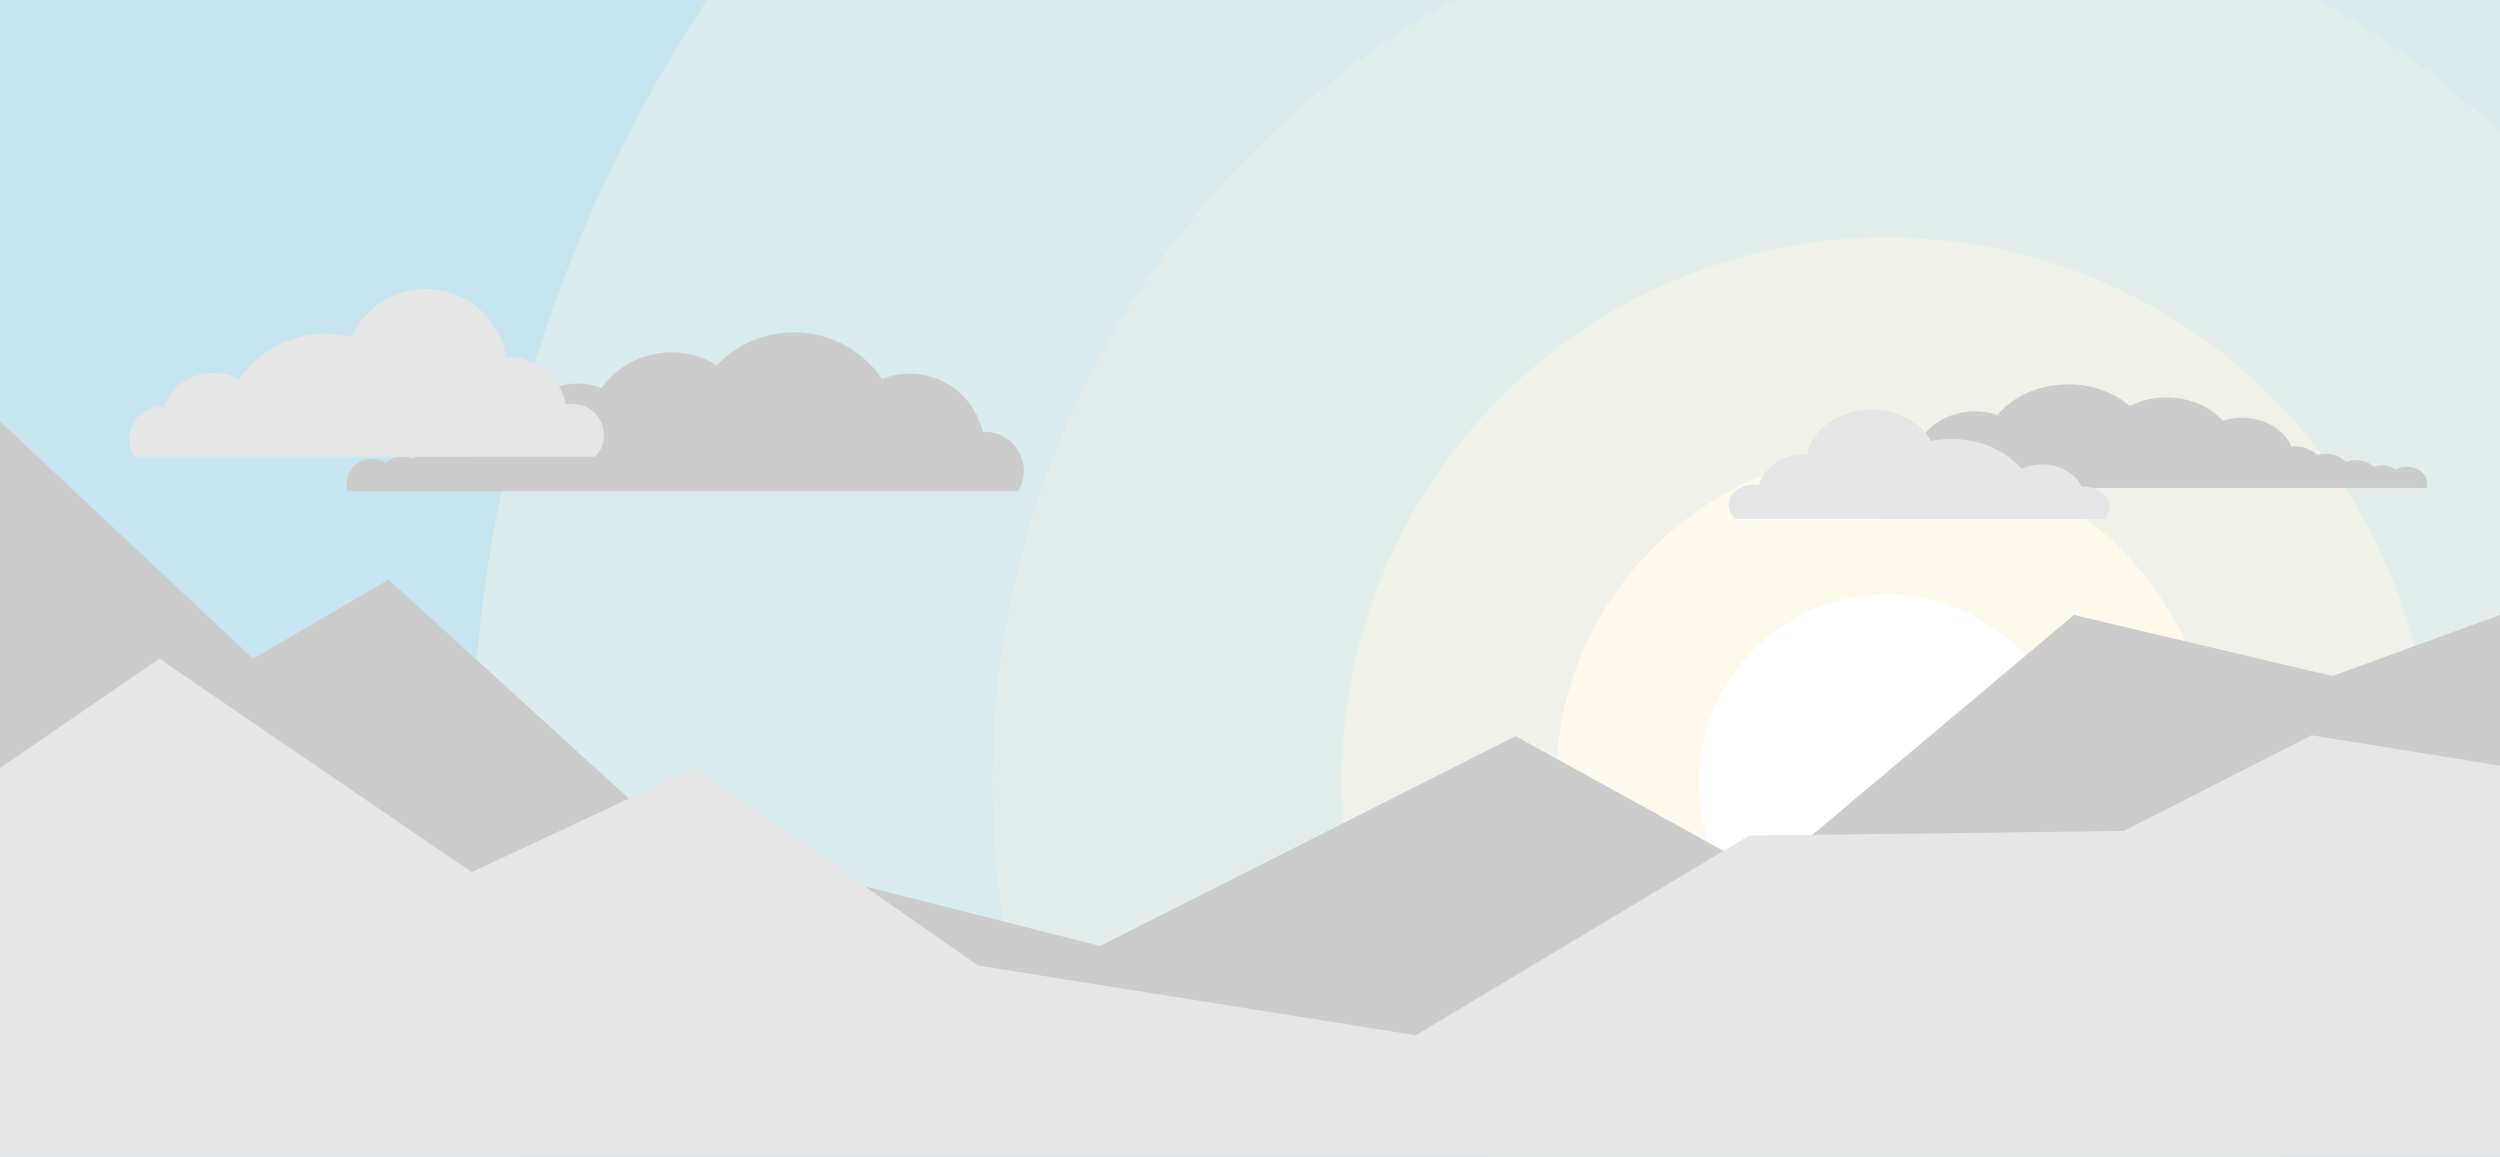
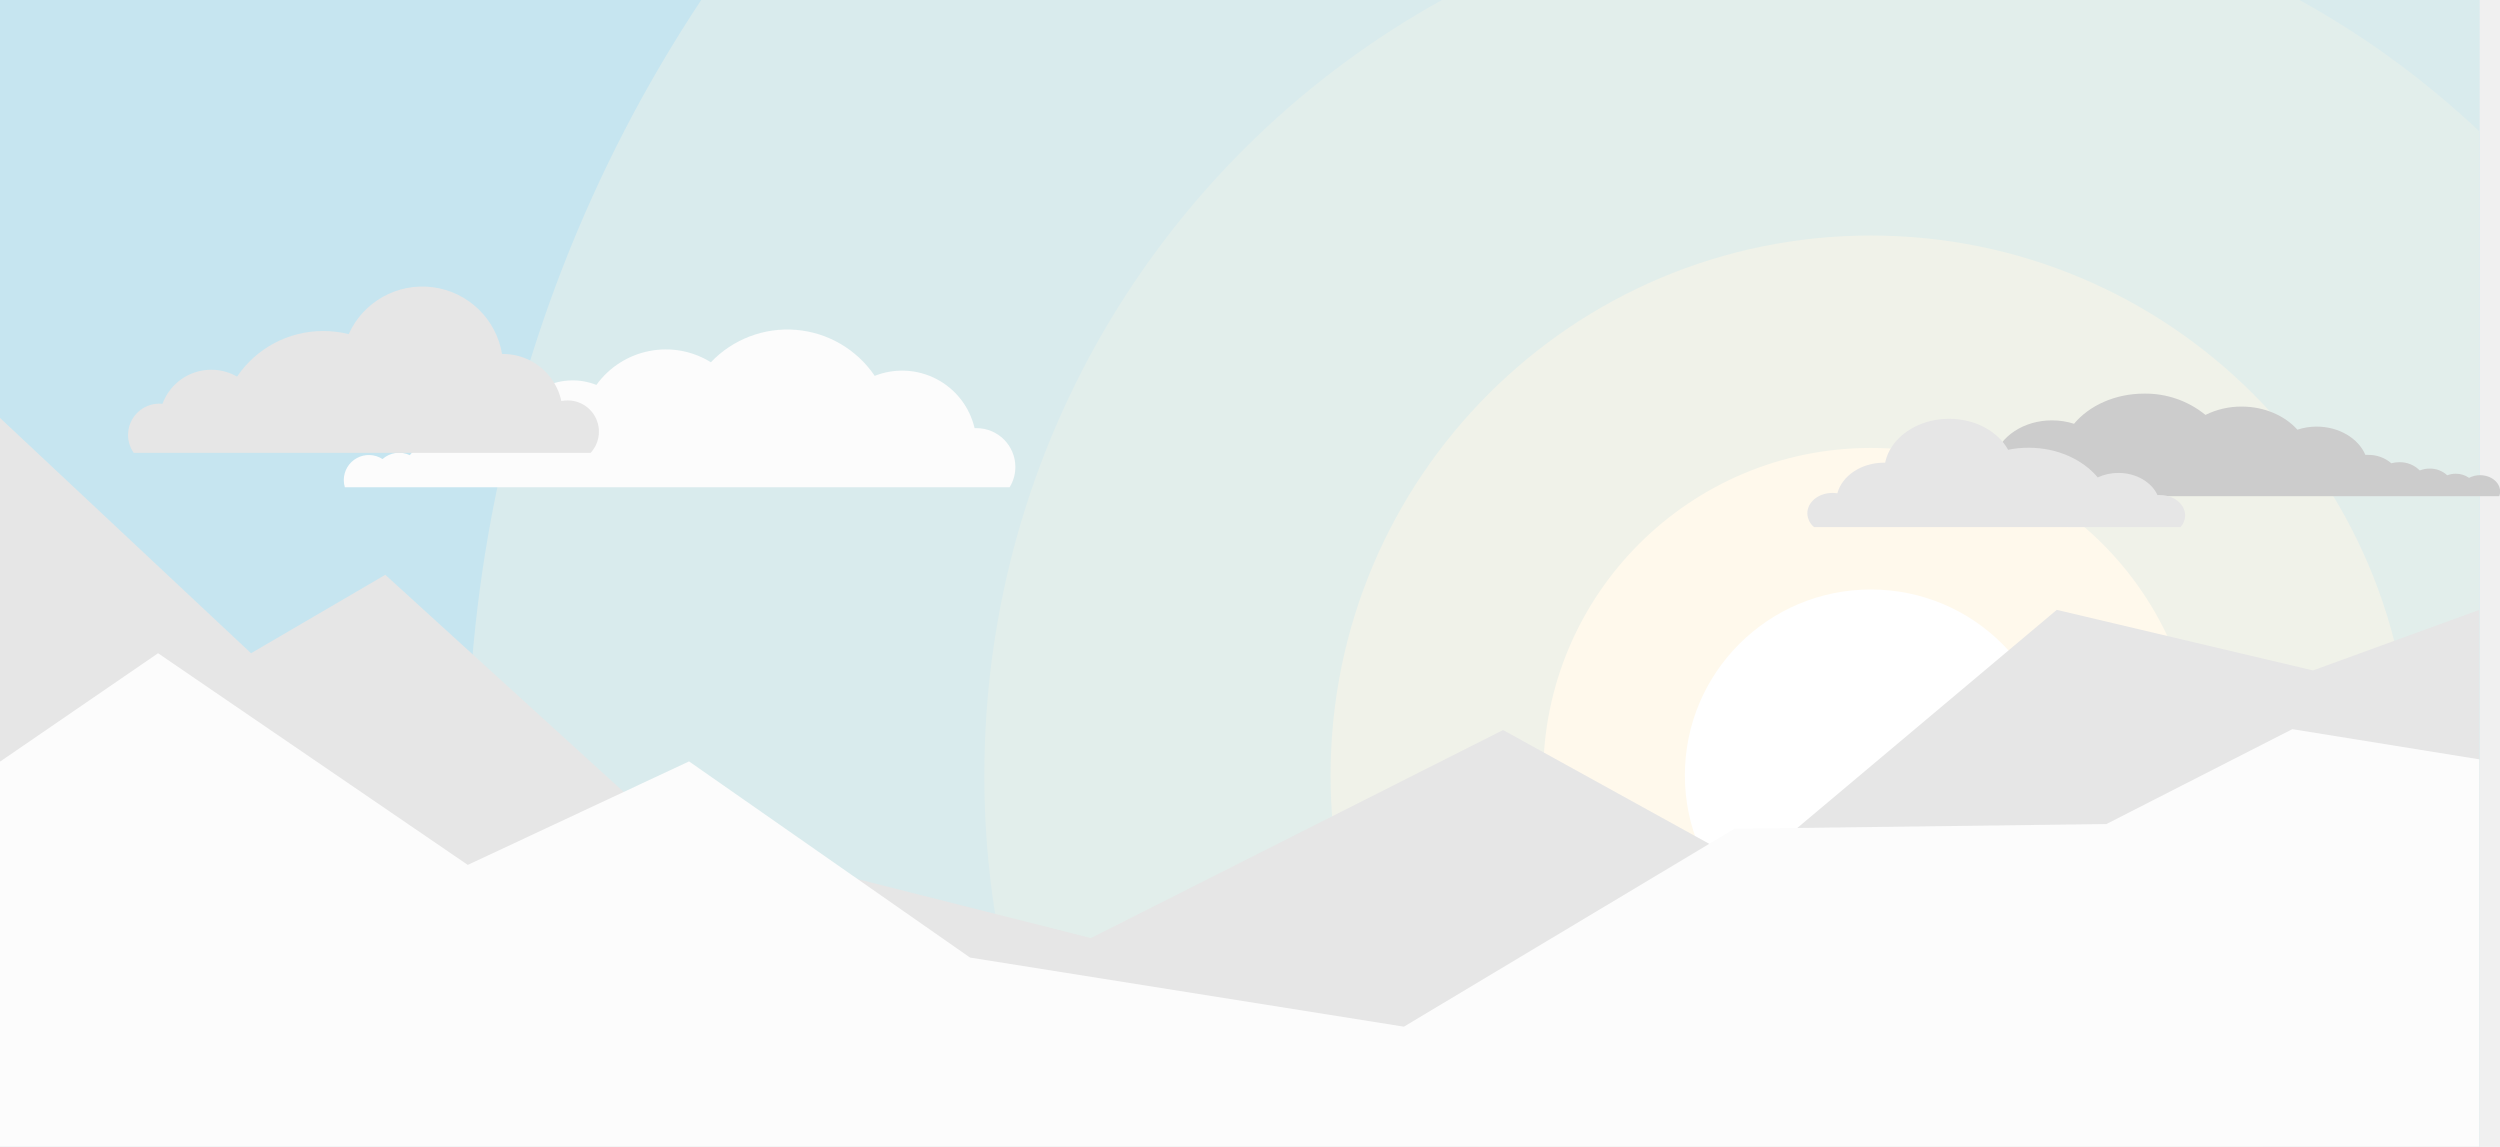
- <svg xmlns="http://www.w3.org/2000/svg" viewBox="0 0 800 370">
+ <svg xmlns="http://www.w3.org/2000/svg" viewBox="0 0 806.68 370">
+   <g id="lake">
+     <path d="M800,275.42c-61.92-6.58-139.28-10.49-224.07-10.49-93.4,0-145.18,14.33-209.37,13.71-79.18-.76-160,12.79-174,20.55-13.71,7.62,100.53,17,180.81,26.65C439.4,333.76,476.7,370,570.6,370c86.32,0,165.86-4.05,229.4-10.85Z" style="fill:#d9ebed" />
+   </g>
+   <g id="tree--2">
+     <polygon points="707.25 180.84 695.64 156.48 702.63 156.48 692.93 136.14 699.54 136.14 677 88.83 654.46 136.14 661.07 136.14 651.37 156.48 658.36 156.48 646.75 180.84 672.68 180.84 672.68 209.38 681.32 209.38 681.32 180.84 707.25 180.84" style="fill:#ccc" />
+     <polygon points="587.7 182.61 575.45 156.9 582.83 156.9 572.59 135.41 579.57 135.41 555.77 85.47 531.97 135.41 538.95 135.41 528.71 156.9 536.09 156.9 523.84 182.61 551.21 182.61 551.21 212.74 560.33 212.74 560.33 182.61 587.7 182.61" style="fill:#ccc" />
+     <polygon points="424 188.57 411.75 162.86 419.12 162.86 408.89 141.38 415.87 141.38 392.07 91.44 368.27 141.38 375.25 141.38 365.01 162.86 372.39 162.86 360.13 188.57 387.51 188.57 387.51 218.7 396.62 218.7 396.62 188.57 424 188.57" style="fill:#ccc" />
+   </g>
+   <g id="tree--1">
+     <polygon points="669 189.09 649.9 149.02 661.4 149.02 645.45 115.54 656.32 115.54 619.23 37.71 582.14 115.54 593.02 115.54 577.07 149.02 588.57 149.02 569.47 189.09 612.13 189.09 612.13 236.04 626.34 236.04 626.34 189.09 669 189.09" style="fill:#e6e6e6" />
+     <polygon points="373.01 197.51 357.48 164.94 366.83 164.94 353.86 137.73 362.7 137.73 332.56 74.47 302.41 137.73 311.25 137.73 298.28 164.94 307.63 164.94 292.11 197.51 326.79 197.51 326.79 235.67 338.33 235.67 338.33 197.51 373.01 197.51" style="fill:#e6e6e6" />
+   </g>
+   <g id="house">
+     <polygon points="455.31 115.71 406.96 164.26 406.96 239.61 503.67 239.61 503.67 164.26 455.31 115.71" style="fill:#e6e6e6" />
+   </g>
  <g id="sun--6">
    <rect width="800" height="370" style="fill:#c6e5f0" />
  </g>
  <g id="sun--5">
    <path d="M800,370V0H226.26a453.24,453.24,0,0,0-59.4,370Z" style="fill:#d9ebed" />
  </g>
  <g id="sun--4">
    <path d="M800,370V42.36A287.31,287.31,0,0,0,742,0H465.29C377.24,48.72,317.62,142.48,317.62,250.16A284.56,284.56,0,0,0,343.93,370Z" style="fill:#e2eeeb" />
  </g>
  <g id="sun--3">
    <path d="M730.14,370A173.46,173.46,0,0,0,778,250.16C778,154,699.94,76,603.66,76S429.34,154,429.34,250.16A173.51,173.51,0,0,0,477.18,370Z" style="fill:#f0f2e9" />
  </g>
  <g id="sun--2">
    <ellipse cx="603.66" cy="250.16" rx="105.71" ry="105.62" style="fill:#fff9ec" />
  </g>
  <g id="sun--1">
    <ellipse cx="603.66" cy="250.16" rx="60" ry="59.95" style="fill:#fff" />
  </g>
-   <g id="mountain--2">
-     <polygon points="800 370 800 196.79 746.33 216.33 663.66 196.79 565 279.72 485 235.56 352 302.69 215 268.06 124.33 185.47 81 210.78 0 134.85 0 370 800 370" style="fill:#ccc" />
-   </g>
-   <g id="mountain--1">
-     <polygon points="800 370 800 245.02 739.67 235.28 679.67 265.9 559.67 267.41 453 331.28 313 308.98 222.33 245.68 150.94 279.08 51 210.78 0 245.76 0 370 800 370" style="fill:#e6e6e6" />
-   </g>
  <g id="cloud--4">
-     <path d="M604.3,156.13a7,7,0,0,1-1.49-4.25c0-4.51,4.51-8.16,10.07-8.16l.49,0c2-6.92,9.59-12.09,18.72-12.09a23.23,23.23,0,0,1,7.12,1.11c4.91-5.88,13.21-9.74,22.62-9.74a30.57,30.57,0,0,1,19.78,6.88,26.08,26.08,0,0,1,11.67-2.69c7.4,0,13.94,2.94,18,7.45a20.15,20.15,0,0,1,6.15-.95c7.32,0,13.53,3.82,15.77,9.13.3,0,.6,0,.91,0a11.16,11.16,0,0,1,7.47,2.71,10,10,0,0,1,2.59-.34,9.05,9.05,0,0,1,6.59,2.65,8.87,8.87,0,0,1,3.19-.59,8.08,8.08,0,0,1,5.66,2.16,7.72,7.72,0,0,1,2.75-.5,7.41,7.41,0,0,1,4.3,1.32,7.56,7.56,0,0,1,3.54-.85c3.58,0,6.48,2.35,6.48,5.25a4.54,4.54,0,0,1-.27,1.52Z" style="fill:#ccc" />
+     <path d="M634.32,160.13a7,7,0,0,1-1.49-4.25c0-4.51,4.51-8.16,10.07-8.16l.49,0c2-6.92,9.6-12.08,18.73-12.08a23.17,23.17,0,0,1,7.11,1.1c4.91-5.87,13.21-9.73,22.63-9.73a30.6,30.6,0,0,1,19.78,6.87,26,26,0,0,1,11.67-2.69c7.39,0,13.94,2.94,18,7.46a19.9,19.9,0,0,1,6.15-1c7.32,0,13.53,3.82,15.78,9.13q.45,0,.9,0a11.25,11.25,0,0,1,7.48,2.7,10.32,10.32,0,0,1,2.59-.34,9,9,0,0,1,6.58,2.66,8.75,8.75,0,0,1,3.19-.6,8.12,8.12,0,0,1,5.67,2.16,7.64,7.64,0,0,1,2.75-.5,7.29,7.29,0,0,1,4.29,1.33,7.6,7.6,0,0,1,3.55-.86c3.58,0,6.48,2.35,6.48,5.25a4.31,4.31,0,0,1-.28,1.52Z" style="fill:#ccc" />
  </g>
  <g id="cloud--3">
-     <path d="M555.3,166.05a5.91,5.91,0,0,1-2.15-4.44c0-3.62,3.63-6.57,8.11-6.57a10.44,10.44,0,0,1,1.59.13c1.5-5.65,7.7-9.88,15.12-9.88h.29c1.65-8,10.25-14.15,20.62-14.15,8.49,0,15.79,4.1,19.07,10a33.22,33.22,0,0,1,6.61-.66c9.27,0,17.44,3.79,22.28,9.57a15.8,15.8,0,0,1,6.68-1.44c5.8,0,10.74,3,12.62,7.15.27,0,.54,0,.81,0,4.48,0,8.11,2.95,8.11,6.58a5.72,5.72,0,0,1-1.47,3.76Z" style="fill:#e6e6e6" />
+     <path d="M585.32,170.06a5.92,5.92,0,0,1-2.14-4.44c0-3.63,3.63-6.57,8.1-6.57a10.25,10.25,0,0,1,1.59.12c1.51-5.65,7.7-9.88,15.12-9.88h.29c1.65-8,10.25-14.16,20.63-14.16,8.48,0,15.79,4.11,19.06,10a33.32,33.32,0,0,1,6.62-.66c9.26,0,17.44,3.8,22.28,9.57a15.92,15.92,0,0,1,6.68-1.44c5.79,0,10.73,3,12.61,7.15q.4,0,.81,0c4.48,0,8.11,2.94,8.11,6.57a5.77,5.77,0,0,1-1.47,3.77Z" style="fill:#e6e6e6" />
  </g>
  <g id="cloud--2">
-     <path d="M325.78,157.22a12.4,12.4,0,0,0,1.85-6.53,12.54,12.54,0,0,0-12.55-12.54c-.21,0-.41,0-.61,0a24,24,0,0,0-32.22-16.87,34.07,34.07,0,0,0-52.87-4.39,27.62,27.62,0,0,0-36.94,7.32A20.79,20.79,0,0,0,165.1,136.8c-.38,0-.75-.05-1.13-.05a12.52,12.52,0,0,0-9.32,4.16,10.17,10.17,0,0,0-3.23-.52,10.32,10.32,0,0,0-8.21,4.07,9.12,9.12,0,0,0-11,2.41,8,8,0,0,0-8.78,1.26,8.09,8.09,0,0,0-12.5,6.76,8.15,8.15,0,0,0,.34,2.33Z" style="fill:#ccc" />
+     <path d="M325.78,157.22a12.4,12.4,0,0,0,1.85-6.53,12.54,12.54,0,0,0-12.55-12.54c-.21,0-.41,0-.61,0a24,24,0,0,0-32.22-16.87,34.07,34.07,0,0,0-52.87-4.39,27.62,27.62,0,0,0-36.94,7.32A20.79,20.79,0,0,0,165.1,136.8c-.38,0-.75-.05-1.13-.05a12.52,12.52,0,0,0-9.32,4.16,10.17,10.17,0,0,0-3.23-.52,10.32,10.32,0,0,0-8.21,4.07,9.12,9.12,0,0,0-11,2.41,8,8,0,0,0-8.78,1.26,8.09,8.09,0,0,0-12.5,6.76,8.15,8.15,0,0,0,.34,2.33Z" style="fill:#fcfcfc" />
  </g>
  <g id="cloud--1">
    <path d="M190.58,146.12a10.08,10.08,0,0,0-7.44-16.92,9.92,9.92,0,0,0-2,.2,19.29,19.29,0,0,0-18.85-15.19H162a26.08,26.08,0,0,0-49.49-6.4,33.94,33.94,0,0,0-8.24-1,33.51,33.51,0,0,0-27.78,14.71,16.77,16.77,0,0,0-24.06,8.77c-.33,0-.67-.05-1-.05a10.11,10.11,0,0,0-10.11,10.1,10,10,0,0,0,1.84,5.79Z" style="fill:#e6e6e6" />
  </g>
+   <g id="mountain--2">
+     <polygon points="800 370 800 196.79 746.33 216.33 663.66 196.79 565 279.72 485 235.56 352 302.69 215 268.06 124.33 185.47 81 210.78 0 134.85 0 370 800 370" style="fill:#e6e6e6" />
+   </g>
+   <g id="mountain--1">
+     <polygon points="800 370 800 245.02 739.67 235.28 679.67 265.9 559.67 267.41 453 331.28 313 308.98 222.33 245.68 150.94 279.08 51 210.78 0 245.76 0 370 800 370" style="fill:#fcfcfc" />
+   </g>
</svg>
